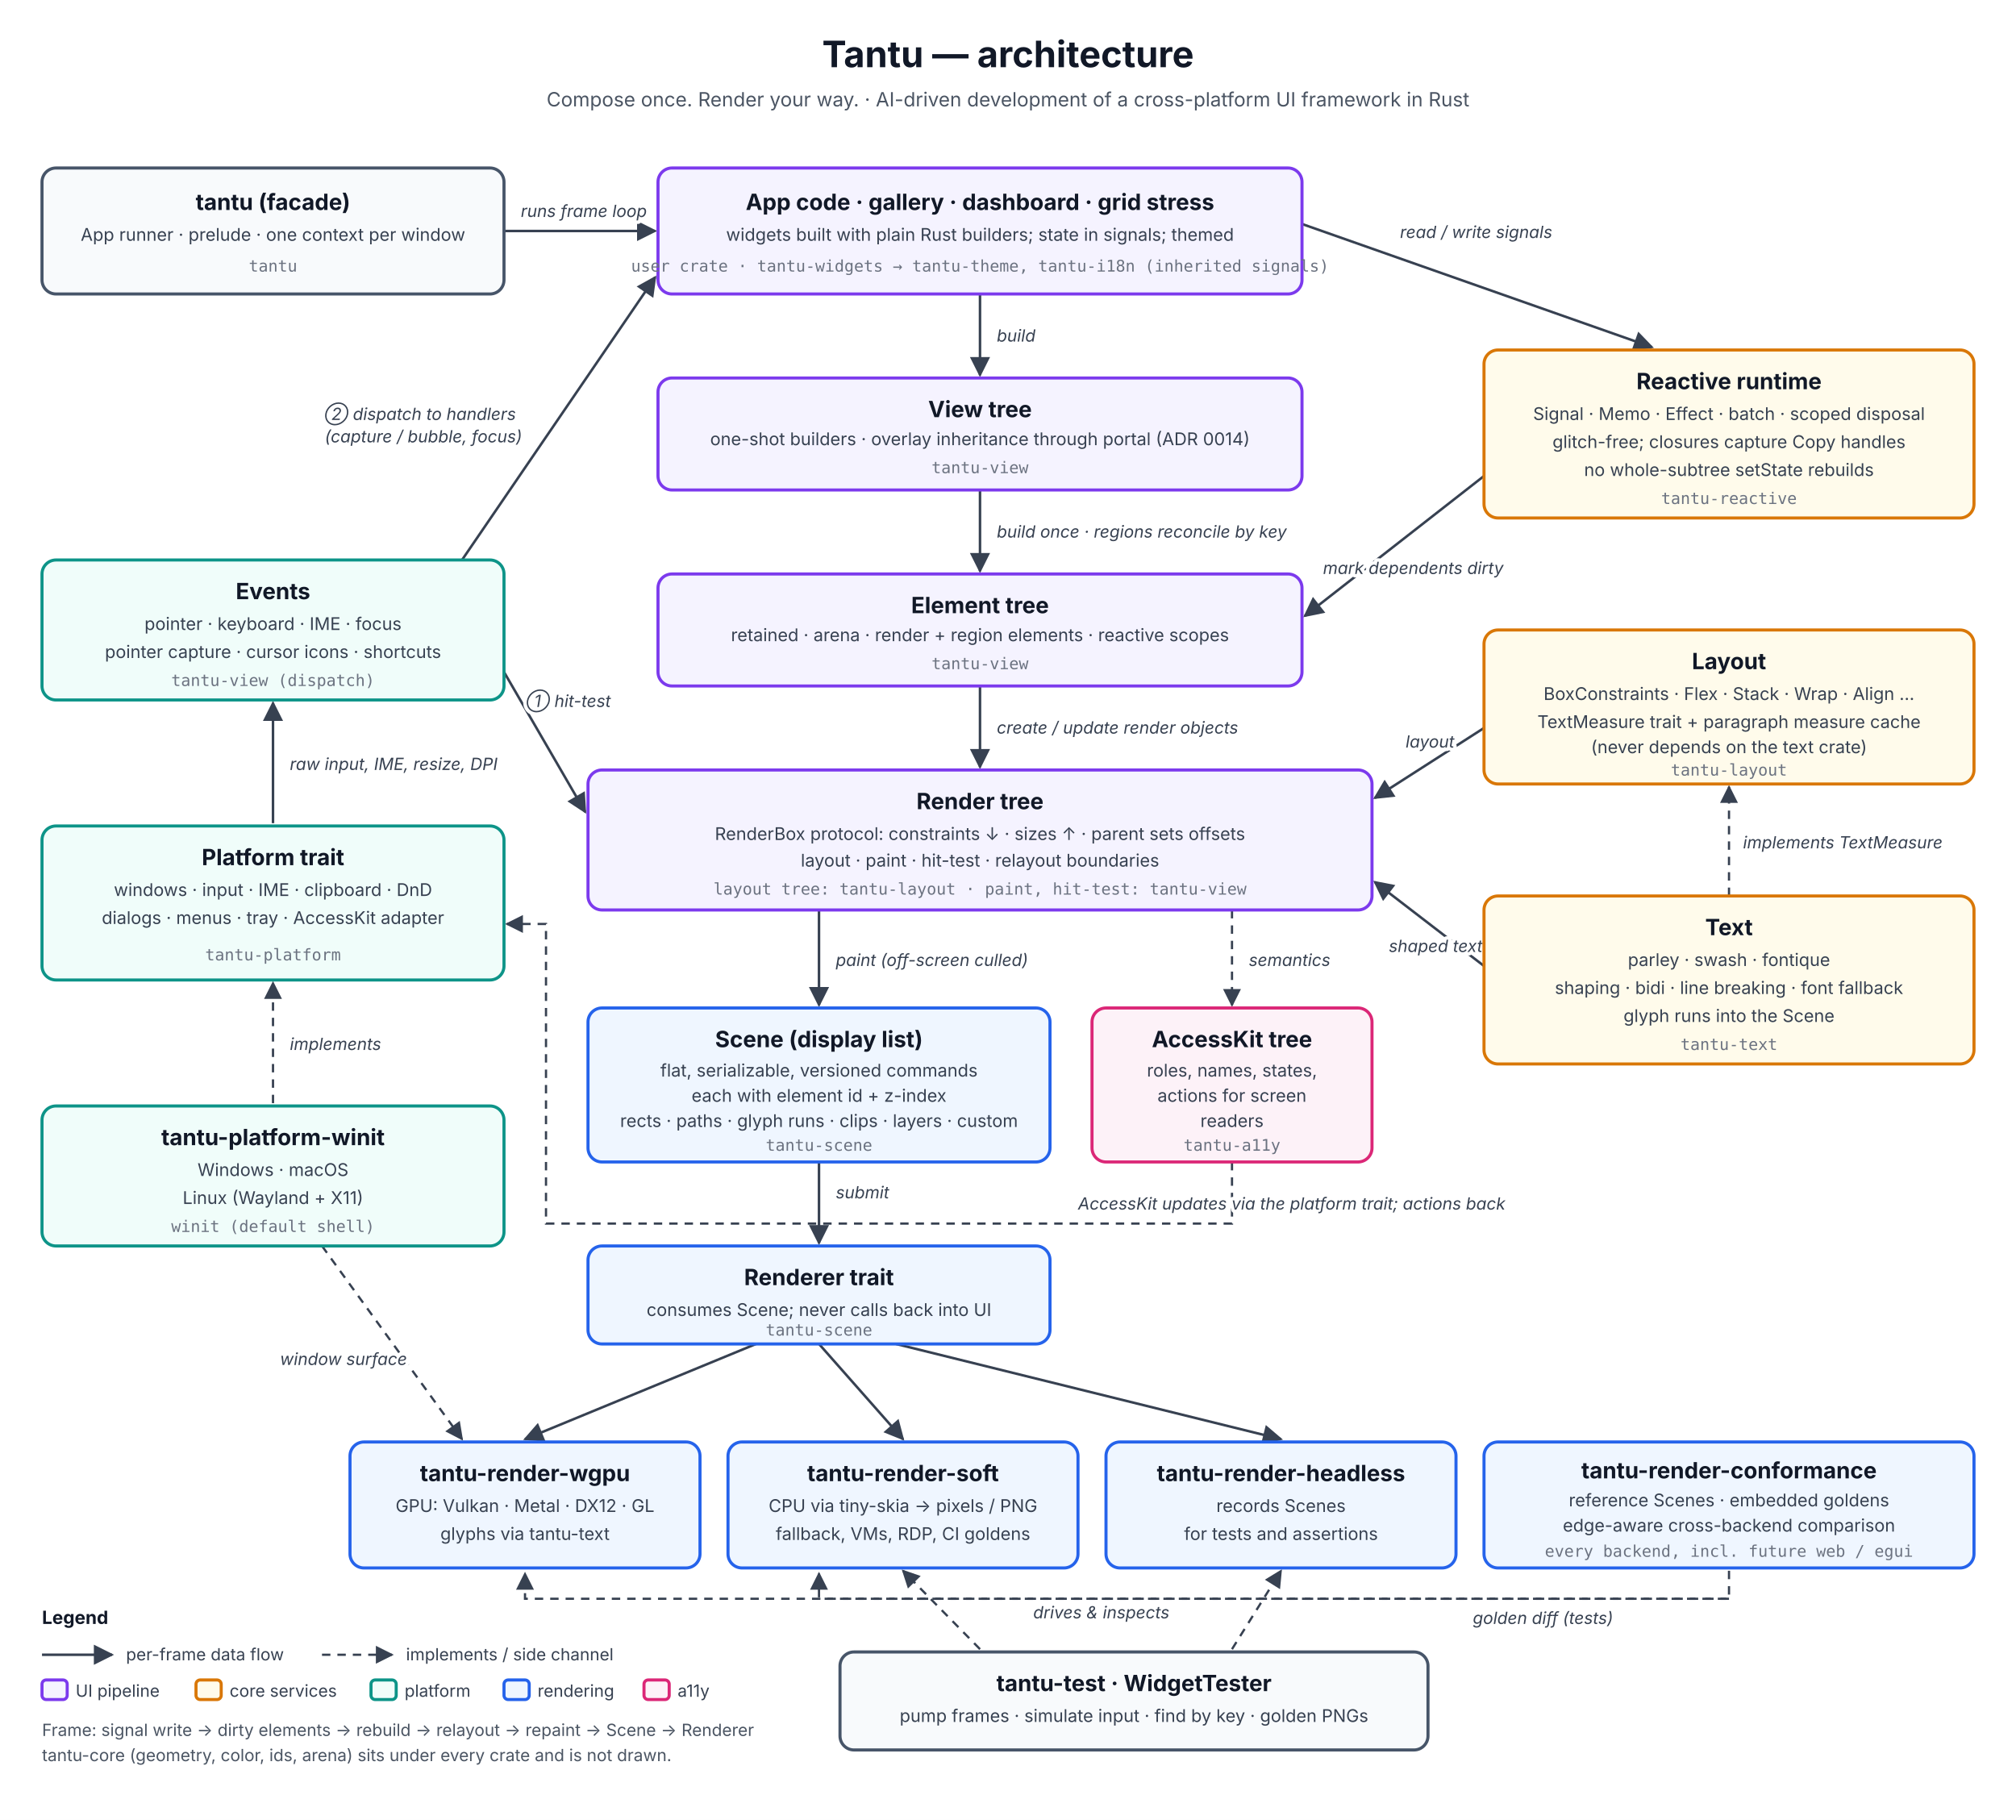
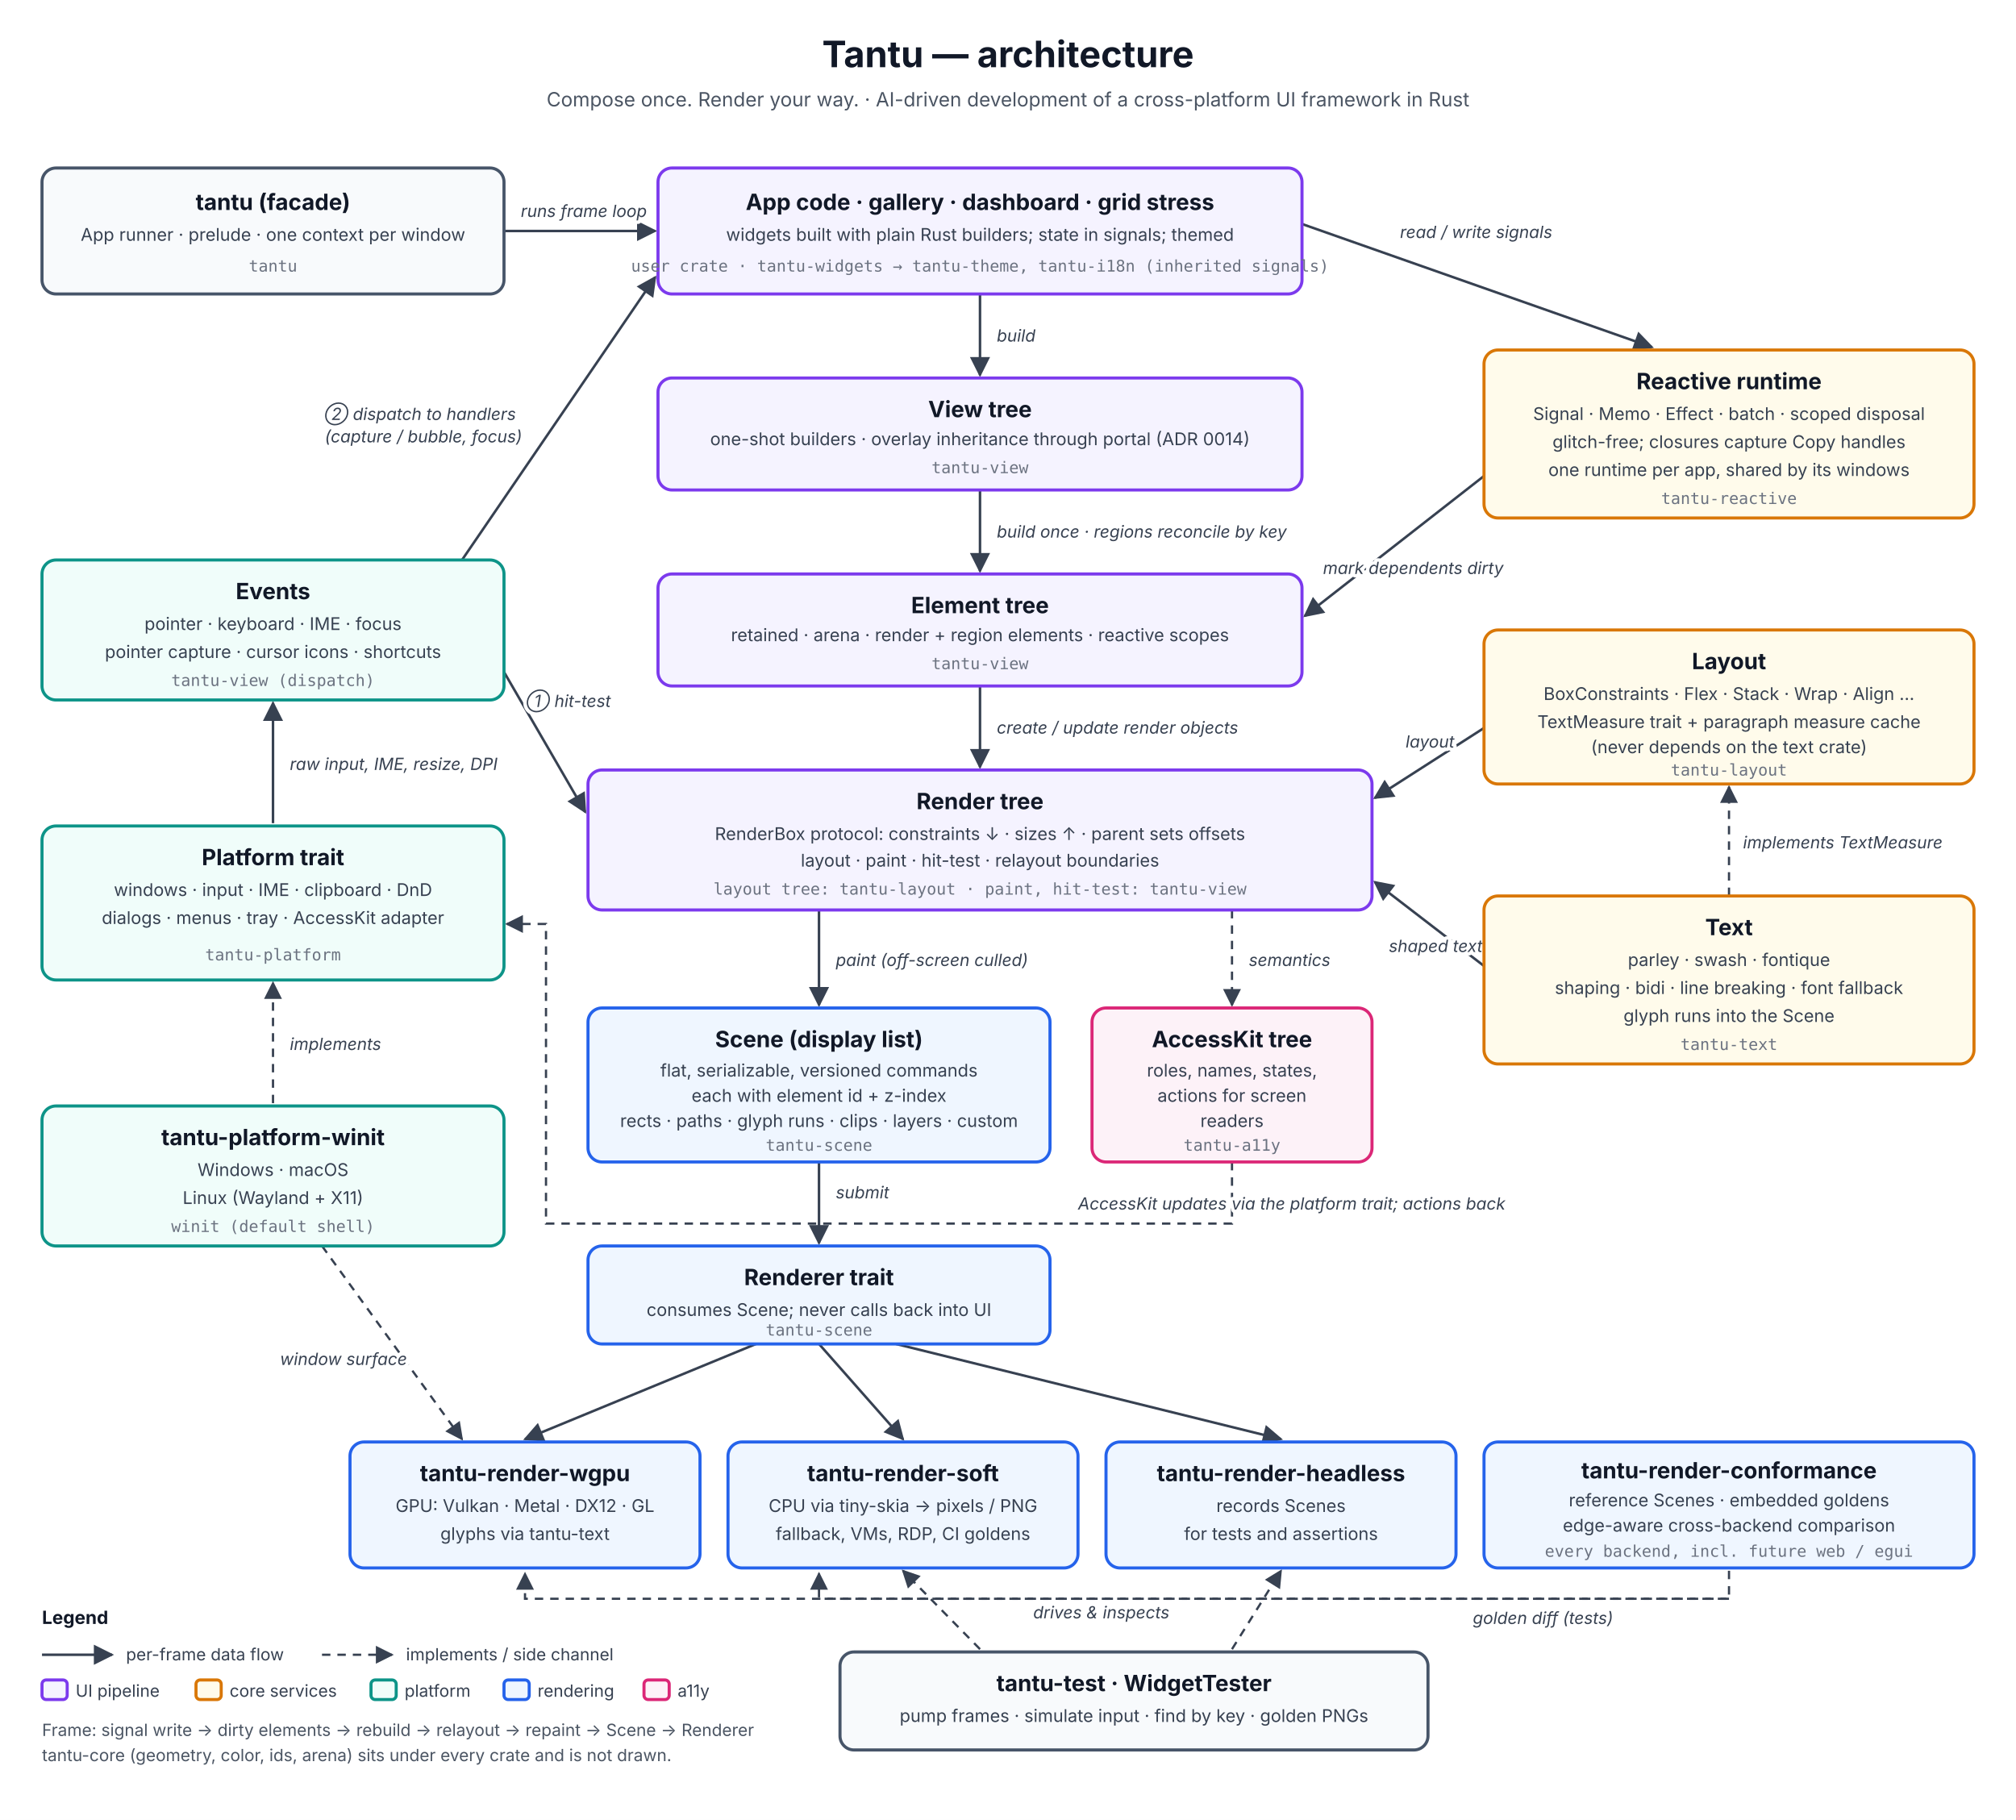
<svg xmlns="http://www.w3.org/2000/svg" width="1440" height="1300" viewBox="0 0 1440 1300" font-family="Inter, 'Segoe UI', Helvetica, Arial, sans-serif">
  <defs>
    <marker id="arrow" viewBox="0 0 10 10" refX="9" refY="5" markerWidth="8" markerHeight="8" orient="auto-start-reverse">
      <path d="M0,0 L10,5 L0,10 z" fill="#374151" />
    </marker>
    <style>
      .t  { font-size: 16px; font-weight: 700; fill: #111827; text-anchor: middle; }
      .b  { font-size: 12.5px; fill: #374151; text-anchor: middle; }
      .c  { font-size: 11.5px; fill: #6b7280; text-anchor: middle; font-family: 'JetBrains Mono', Consolas, monospace; }
      .lbl { font-size: 12px; font-style: italic; fill: #374151; paint-order: stroke; stroke: #ffffff; stroke-width: 5px; stroke-linejoin: round; }
      .edge { stroke: #374151; stroke-width: 1.8; fill: none; marker-end: url(#arrow); }
      .side { stroke: #374151; stroke-width: 1.6; fill: none; stroke-dasharray: 6 5; marker-end: url(#arrow); }
      .pipe { fill: #f5f3ff; stroke: #7c3aed; stroke-width: 2.2; }
      .svc  { fill: #fffbeb; stroke: #d97706; stroke-width: 2.2; }
      .plat { fill: #f0fdfa; stroke: #0d9488; stroke-width: 2.2; }
      .rend { fill: #eff6ff; stroke: #2563eb; stroke-width: 2.2; }
      .a11y { fill: #fdf2f8; stroke: #db2777; stroke-width: 2.2; }
      .tool { fill: #f8fafc; stroke: #475569; stroke-width: 2.2; }
    </style>
  </defs>
  <rect width="1440" height="1300" fill="#ffffff" />
  <text x="720" y="48" style="font-size:26px;font-weight:700;fill:#111827;text-anchor:middle">Tantu — architecture</text>
  <text x="720" y="76" style="font-size:14px;fill:#4b5563;text-anchor:middle">Compose once. Render your way. · AI-driven development of a cross-platform UI framework in Rust</text>
  <path class="edge" d="M700,210 L700,268" />
  <text class="lbl" x="712" y="244">build</text>
  <path class="edge" d="M700,350 L700,408" />
  <text class="lbl" x="712" y="384">build once · regions reconcile by key</text>
  <path class="edge" d="M700,490 L700,548" />
  <text class="lbl" x="712" y="524">create / update render objects</text>
  <path class="edge" d="M585,650 L585,718" />
  <text class="lbl" x="597" y="690">paint (off-screen culled)</text>
  <path class="side" d="M880,650 L880,718" />
  <text class="lbl" x="892" y="690">semantics</text>
  <path class="edge" d="M585,830 L585,888" />
  <text class="lbl" x="597" y="856">submit</text>
  <path class="edge" d="M540,960 L375,1028" />
  <path class="edge" d="M585,960 L645,1028" />
  <path class="edge" d="M640,960 L915,1028" />
  <path class="edge" d="M360,165 L468,165" />
  <text class="lbl" x="372" y="155">runs frame loop</text>
  <path class="edge" d="M930,160 L1180,248" />
  <text class="lbl" x="1000" y="170">read / write signals</text>
  <path class="edge" d="M1060,340 L932,440" />
  <text class="lbl" x="945" y="410">mark dependents dirty</text>
  <path class="edge" d="M1060,520 L982,570" />
  <text class="lbl" x="1004" y="534">layout</text>
  <path class="edge" d="M1060,690 L982,630" />
  <text class="lbl" x="992" y="680">shaped text</text>
  <path class="side" d="M1235,640 L1235,562" />
  <text class="lbl" x="1245" y="606">implements TextMeasure</text>
  <path class="edge" d="M360,480 L418,580" />
  <text class="lbl" x="376" y="505">① hit-test</text>
  <path class="edge" d="M330,400 L468,198" />
  <text class="lbl" x="232" y="300">② dispatch to handlers</text>
  <text class="lbl" x="232" y="316">(capture / bubble, focus)</text>
  <path class="edge" d="M195,588 L195,502" />
  <text class="lbl" x="207" y="550">raw input, IME, resize, DPI</text>
  <path class="side" d="M195,788 L195,702" />
  <text class="lbl" x="207" y="750">implements</text>
  <path class="side" d="M230,890 L330,1028" />
  <text class="lbl" x="200" y="975">window surface</text>
  <path class="side" d="M880,830 L880,874 L390,874 L390,660 L362,660" />
  <text class="lbl" x="770" y="864">AccessKit updates via the platform trait; actions back</text>
  <path class="side" d="M700,1178 L645,1122" />
  <path class="side" d="M880,1178 L915,1122" />
  <text class="lbl" x="738" y="1156">drives &amp; inspects</text>
  <path class="side" d="M1235,1122 L1235,1142 L585,1142 L585,1124" />
  <path class="side" d="M1235,1142 L375,1142 L375,1124" />
  <text class="lbl" x="1052" y="1160">golden diff (tests)</text>
  <rect class="tool" x="30" y="120" width="330" height="90" rx="10" />
  <text class="t" x="195" y="150">tantu (facade)</text>
  <text class="b" x="195" y="172">App runner · prelude · one context per window</text>
  <text class="c" x="195" y="194">tantu</text>
  <rect class="pipe" x="470" y="120" width="460" height="90" rx="10" />
  <text class="t" x="700" y="150">App code · gallery · dashboard · grid stress</text>
  <text class="b" x="700" y="172">widgets built with plain Rust builders; state in signals; themed</text>
  <text class="c" x="700" y="194">user crate · tantu-widgets → tantu-theme, tantu-i18n (inherited signals)</text>
  <rect class="pipe" x="470" y="270" width="460" height="80" rx="10" />
  <text class="t" x="700" y="298">View tree</text>
  <text class="b" x="700" y="318">one-shot builders · overlay inheritance through portal (ADR 0014)</text>
  <text class="c" x="700" y="338">tantu-view</text>
  <rect class="pipe" x="470" y="410" width="460" height="80" rx="10" />
  <text class="t" x="700" y="438">Element tree</text>
  <text class="b" x="700" y="458">retained · arena · render + region elements · reactive scopes</text>
  <text class="c" x="700" y="478">tantu-view</text>
  <rect class="pipe" x="420" y="550" width="560" height="100" rx="10" />
  <text class="t" x="700" y="578">Render tree</text>
  <text class="b" x="700" y="600">RenderBox protocol: constraints ↓ · sizes ↑ · parent sets offsets</text>
  <text class="b" x="700" y="619">layout · paint · hit-test · relayout boundaries</text>
  <text class="c" x="700" y="639">layout tree: tantu-layout · paint, hit-test: tantu-view</text>
  <rect class="rend" x="420" y="720" width="330" height="110" rx="10" />
  <text class="t" x="585" y="748">Scene (display list)</text>
  <text class="b" x="585" y="769">flat, serializable, versioned commands</text>
  <text class="b" x="585" y="787">each with element id + z-index</text>
  <text class="b" x="585" y="805">rects · paths · glyph runs · clips · layers · custom</text>
  <text class="c" x="585" y="822">tantu-scene</text>
  <rect class="a11y" x="780" y="720" width="200" height="110" rx="10" />
  <text class="t" x="880" y="748">AccessKit tree</text>
  <text class="b" x="880" y="769">roles, names, states,</text>
  <text class="b" x="880" y="787">actions for screen</text>
  <text class="b" x="880" y="805">readers</text>
  <text class="c" x="880" y="822">tantu-a11y</text>
  <rect class="rend" x="420" y="890" width="330" height="70" rx="10" />
  <text class="t" x="585" y="918">Renderer trait</text>
  <text class="b" x="585" y="940">consumes Scene; never calls back into UI</text>
  <text class="c" x="585" y="954">tantu-scene</text>
  <rect class="rend" x="250" y="1030" width="250" height="90" rx="10" />
  <text class="t" x="375" y="1058">tantu-render-wgpu</text>
  <text class="b" x="375" y="1080">GPU: Vulkan · Metal · DX12 · GL</text>
  <text class="b" x="375" y="1100">glyphs via tantu-text</text>
  <rect class="rend" x="520" y="1030" width="250" height="90" rx="10" />
  <text class="t" x="645" y="1058">tantu-render-soft</text>
  <text class="b" x="645" y="1080">CPU via tiny-skia → pixels / PNG</text>
  <text class="b" x="645" y="1100">fallback, VMs, RDP, CI goldens</text>
  <rect class="rend" x="790" y="1030" width="250" height="90" rx="10" />
  <text class="t" x="915" y="1058">tantu-render-headless</text>
  <text class="b" x="915" y="1080">records Scenes</text>
  <text class="b" x="915" y="1100">for tests and assertions</text>
  <rect class="rend" x="1060" y="1030" width="350" height="90" rx="10" />
  <text class="t" x="1235" y="1056">tantu-render-conformance</text>
  <text class="b" x="1235" y="1076">reference Scenes · embedded goldens</text>
  <text class="b" x="1235" y="1094">edge-aware cross-backend comparison</text>
  <text class="c" x="1235" y="1112">every backend, incl. future web / egui</text>
  <rect class="tool" x="600" y="1180" width="420" height="70" rx="10" />
  <text class="t" x="810" y="1208">tantu-test · WidgetTester</text>
  <text class="b" x="810" y="1230">pump frames · simulate input · find by key · golden PNGs</text>
  <rect class="svc" x="1060" y="250" width="350" height="120" rx="10" />
  <text class="t" x="1235" y="278">Reactive runtime</text>
  <text class="b" x="1235" y="300">Signal · Memo · Effect · batch · scoped disposal</text>
  <text class="b" x="1235" y="320">glitch-free; closures capture Copy handles</text>
-   <text class="b" x="1235" y="340">no whole-subtree setState rebuilds</text>
+   <text class="b" x="1235" y="340">one runtime per app, shared by its windows</text>
  <text class="c" x="1235" y="360">tantu-reactive</text>
  <rect class="svc" x="1060" y="450" width="350" height="110" rx="10" />
  <text class="t" x="1235" y="478">Layout</text>
  <text class="b" x="1235" y="500">BoxConstraints · Flex · Stack · Wrap · Align …</text>
  <text class="b" x="1235" y="520">TextMeasure trait + paragraph measure cache</text>
  <text class="b" x="1235" y="538">(never depends on the text crate)</text>
  <text class="c" x="1235" y="554">tantu-layout</text>
  <rect class="svc" x="1060" y="640" width="350" height="120" rx="10" />
  <text class="t" x="1235" y="668">Text</text>
  <text class="b" x="1235" y="690">parley · swash · fontique</text>
  <text class="b" x="1235" y="710">shaping · bidi · line breaking · font fallback</text>
  <text class="b" x="1235" y="730">glyph runs into the Scene</text>
  <text class="c" x="1235" y="750">tantu-text</text>
  <rect class="plat" x="30" y="400" width="330" height="100" rx="10" />
  <text class="t" x="195" y="428">Events</text>
  <text class="b" x="195" y="450">pointer · keyboard · IME · focus</text>
  <text class="b" x="195" y="470">pointer capture · cursor icons · shortcuts</text>
  <text class="c" x="195" y="490">tantu-view (dispatch)</text>
  <rect class="plat" x="30" y="590" width="330" height="110" rx="10" />
  <text class="t" x="195" y="618">Platform trait</text>
  <text class="b" x="195" y="640">windows · input · IME · clipboard · DnD</text>
  <text class="b" x="195" y="660">dialogs · menus · tray · AccessKit adapter</text>
  <text class="c" x="195" y="686">tantu-platform</text>
  <rect class="plat" x="30" y="790" width="330" height="100" rx="10" />
  <text class="t" x="195" y="818">tantu-platform-winit</text>
  <text class="b" x="195" y="840">Windows · macOS</text>
  <text class="b" x="195" y="860">Linux (Wayland + X11)</text>
  <text class="c" x="195" y="880">winit (default shell)</text>
  <g transform="translate(30,1160)">
    <text x="0" y="0" style="font-size:13px;font-weight:700;fill:#111827">Legend</text>
    <path class="edge" d="M0,22 L50,22" />
    <text x="60" y="26" style="font-size:12px;fill:#374151">per-frame data flow</text>
    <path class="side" d="M200,22 L250,22" />
    <text x="260" y="26" style="font-size:12px;fill:#374151">implements / side channel</text>
    <rect class="pipe" x="0" y="40" width="18" height="14" rx="3" />
    <text x="24" y="52" style="font-size:12px;fill:#374151">UI pipeline</text>
    <rect class="svc" x="110" y="40" width="18" height="14" rx="3" />
    <text x="134" y="52" style="font-size:12px;fill:#374151">core services</text>
    <rect class="plat" x="235" y="40" width="18" height="14" rx="3" />
    <text x="259" y="52" style="font-size:12px;fill:#374151">platform</text>
    <rect class="rend" x="330" y="40" width="18" height="14" rx="3" />
    <text x="354" y="52" style="font-size:12px;fill:#374151">rendering</text>
    <rect class="a11y" x="430" y="40" width="18" height="14" rx="3" />
    <text x="454" y="52" style="font-size:12px;fill:#374151">a11y</text>
    <text x="0" y="80" style="font-size:12px;fill:#4b5563">Frame: signal write → dirty elements → rebuild → relayout → repaint → Scene → Renderer</text>
    <text x="0" y="98" style="font-size:12px;fill:#4b5563">tantu-core (geometry, color, ids, arena) sits under every crate and is not drawn.</text>
  </g>
</svg>
